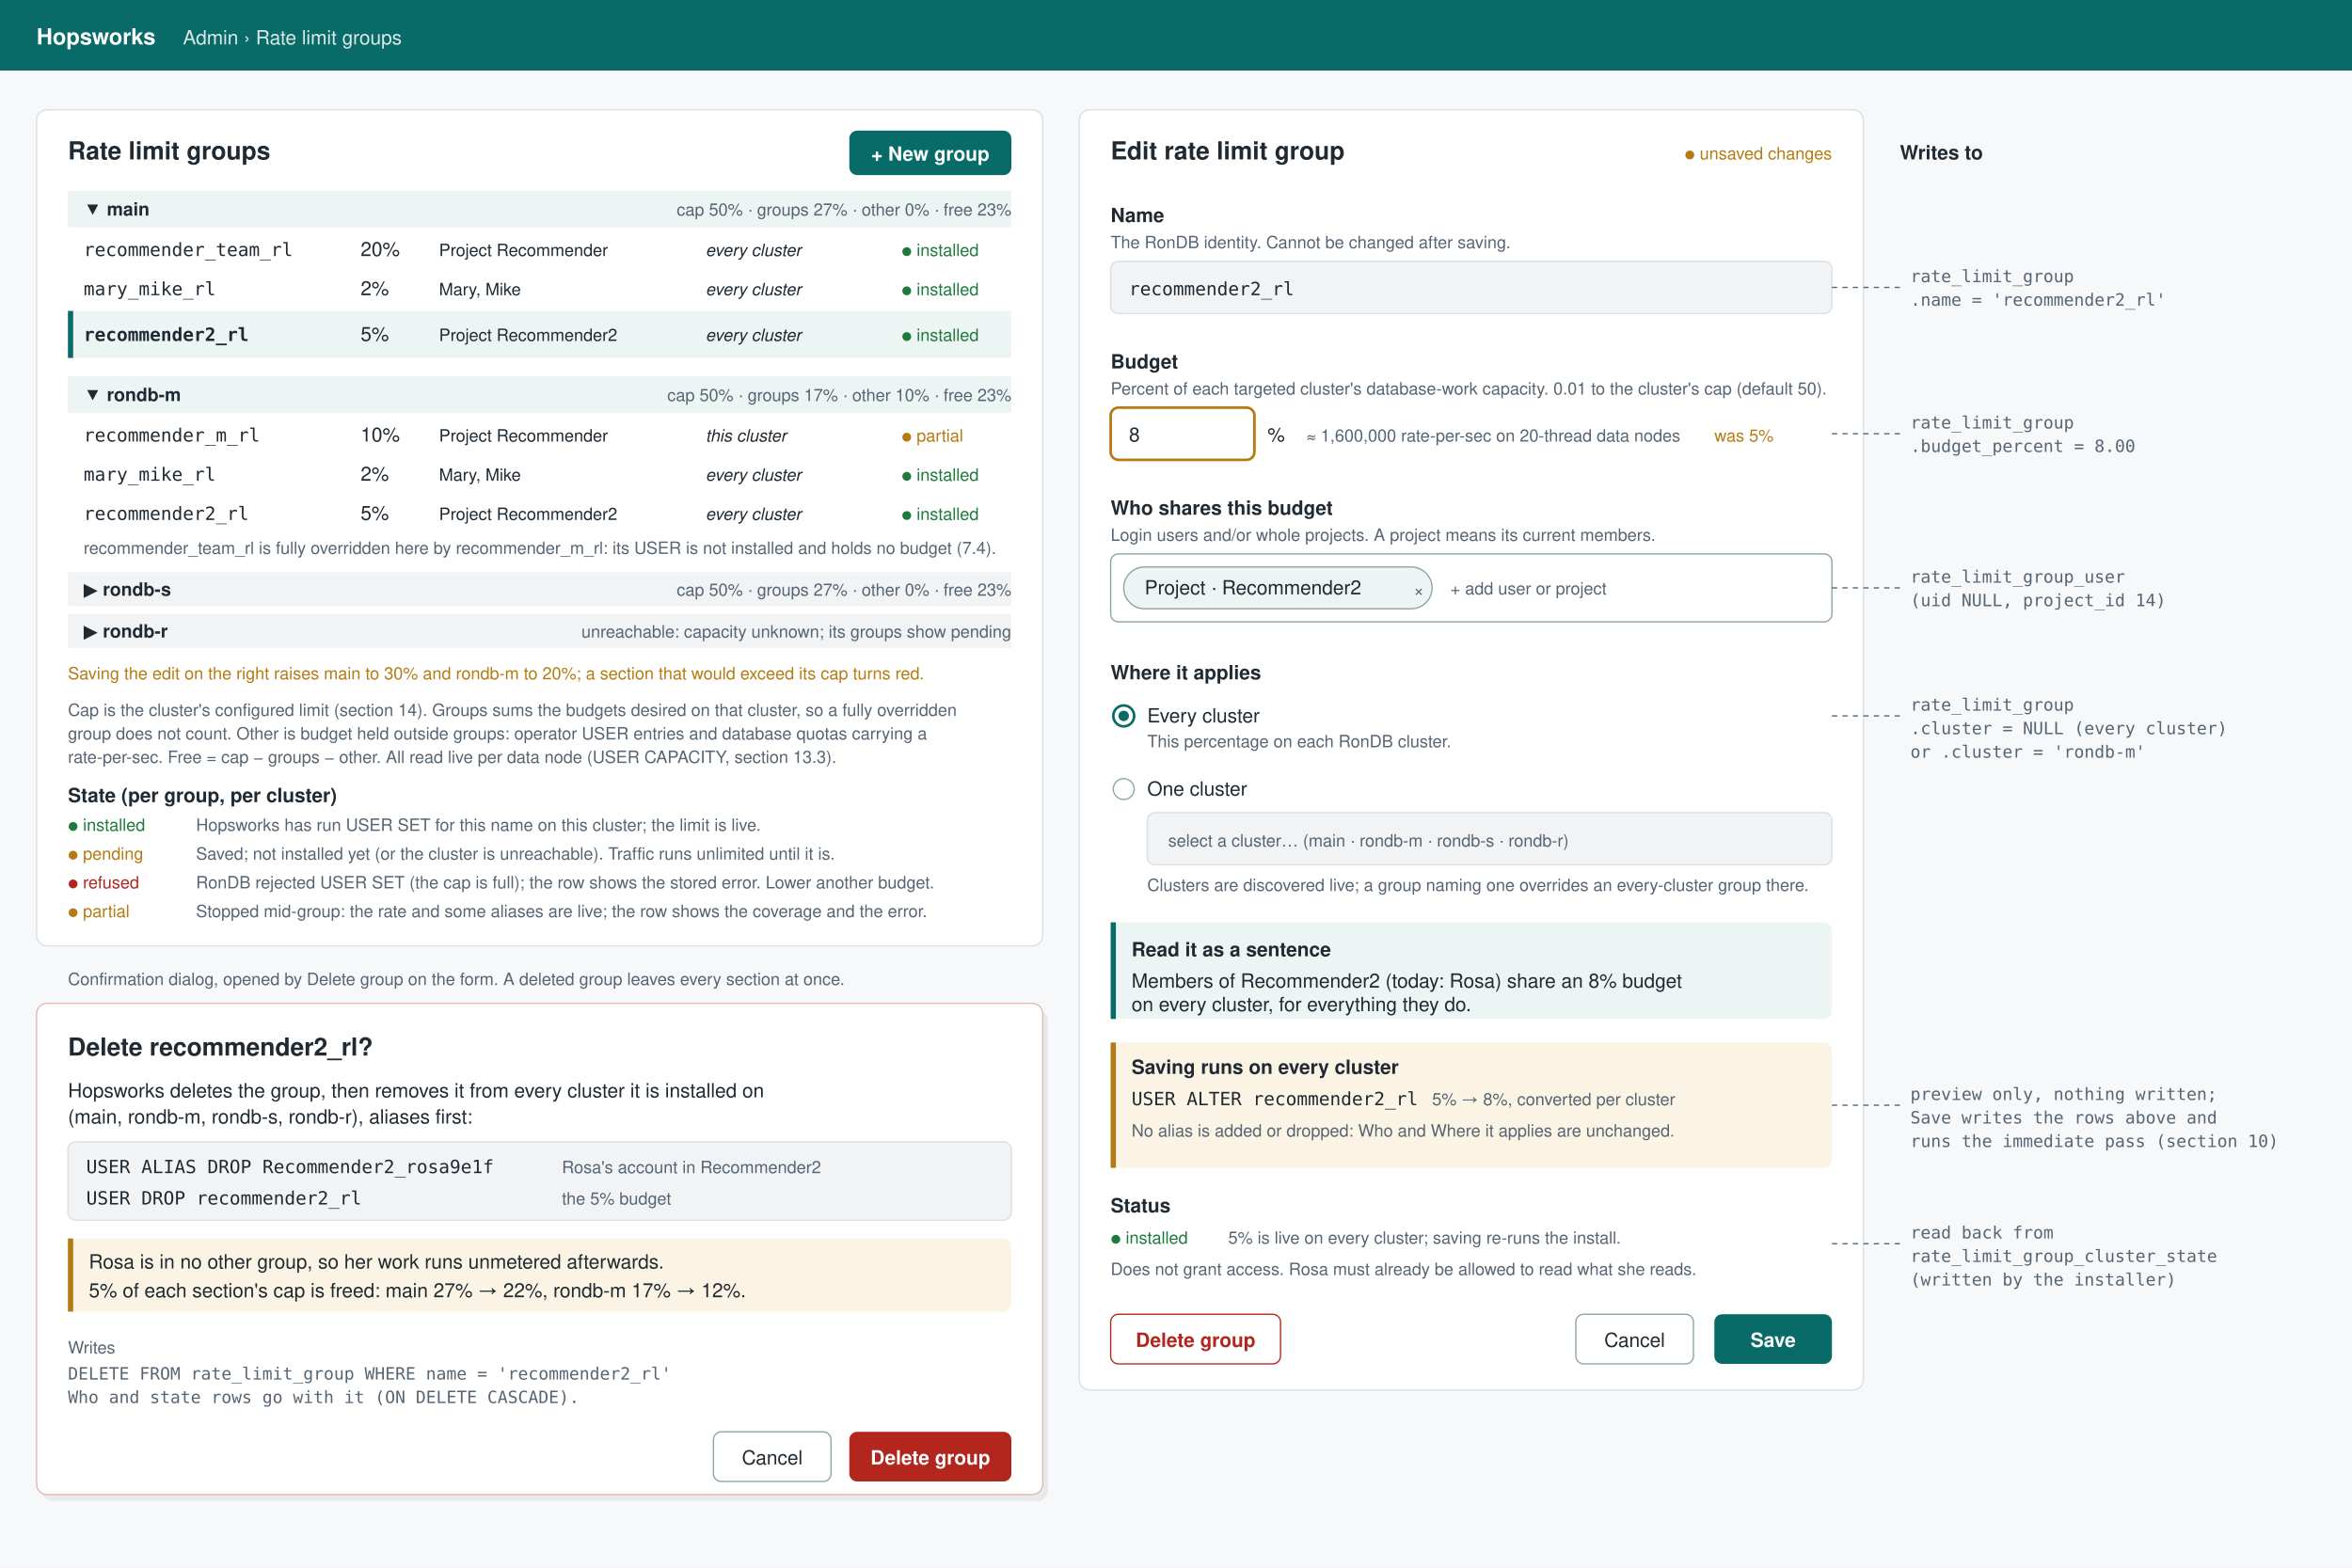
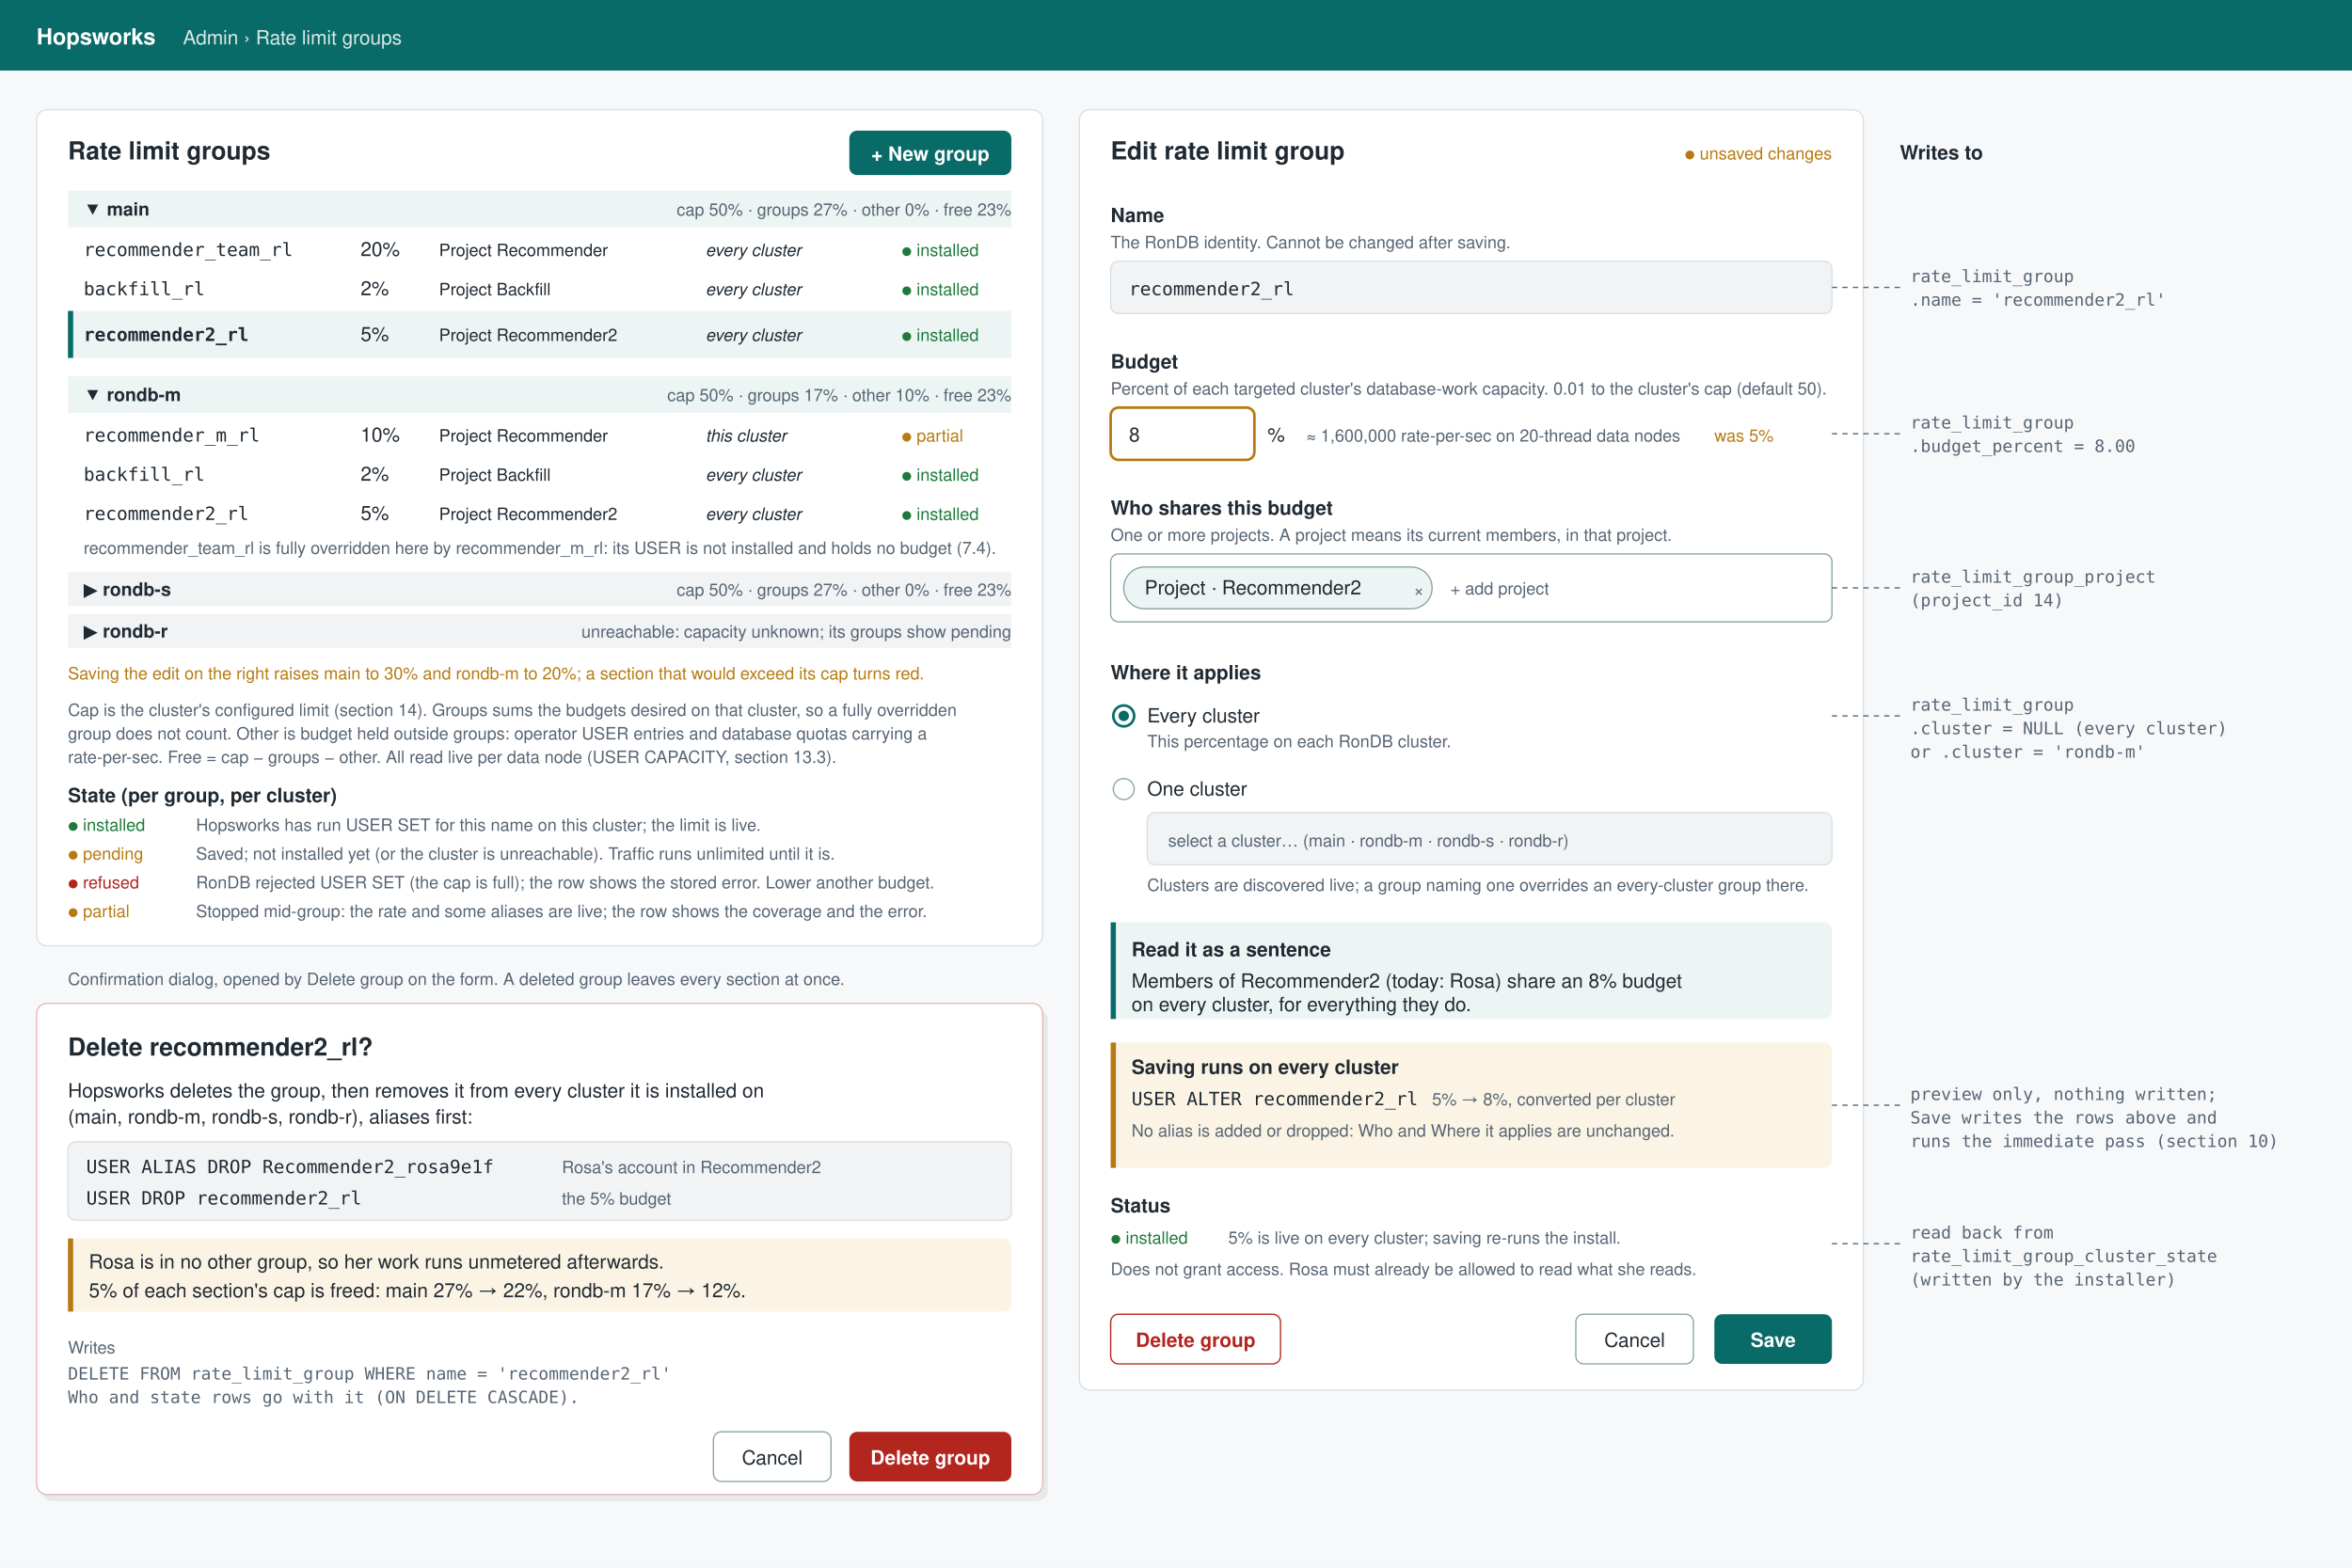
<svg xmlns="http://www.w3.org/2000/svg" width="1800" height="1200" viewBox="0 0 1800 1200" font-family="Helvetica, Arial, sans-serif" font-size="15">
  <defs>
    <style>
      .h { fill:#202a33; font-weight:700; }
      .t { fill:#202a33; }
      .m { fill:#566574; font-size:13px; }
      .c { fill:#566574; font-size:13px; font-family: Menlo, Consolas, monospace; }
      .mono { font-family: Menlo, Consolas, monospace; font-size:14px; fill:#202a33; }
      .white { fill:#fff; }
      .teal { fill:#096b67; }
      .chip { fill:#edf4f4; stroke:#8aa5a3; }
      .box { fill:#fff; stroke:#b9c7cc; }
      .input { fill:#fff; stroke:#8aa5a3; }
      .panel { fill:#fff; stroke:#d7e0e5; }
      .ok { fill:#1d7a3a; font-size:13px; }
      .pend { fill:#b67a12; font-size:13px; }
      .red { fill:#b3261e; }
      .note { fill:#fbf3e4; }
      .call { stroke:#566574; stroke-dasharray:4 4; fill:none; }
    </style>
  </defs>
  <rect width="1800" height="1200" fill="#f7f8fa" />
  <rect x="0" y="0" width="1800" height="54" fill="#096b67" />
  <text x="28" y="34" class="white" font-size="17" font-weight="700">Hopsworks</text>
  <text x="140" y="34" class="white" font-size="15" opacity="0.85">Admin  ›  Rate limit groups</text>
  <rect x="28" y="84" width="770" height="640" rx="8" class="panel" />
  <text x="52" y="122" class="h" font-size="19">Rate limit groups</text>
  <rect x="650" y="100" width="124" height="34" rx="6" class="teal" />
  <text x="712" y="123" class="white" text-anchor="middle" font-weight="700">+ New group</text>
  <rect x="52" y="146" width="722" height="28" fill="#edf4f4" />
  <text x="64" y="165" class="h" font-size="14">▼ main</text>
  <text x="774" y="165" class="m" text-anchor="end">cap 50% · groups 27% · other 0% · free 23%</text>
  <text x="64" y="196" class="mono">recommender_team_rl</text>
  <text x="276" y="196" class="t">20%</text>
  <text x="336" y="196" class="t" font-size="13">Project Recommender</text>
  <text x="540" y="196" class="t" font-size="13" font-style="italic">every cluster</text>
  <text x="690" y="196" class="ok">● installed</text>
-   <text x="64" y="226" class="mono">mary_mike_rl</text>
+   <text x="64" y="226" class="mono">backfill_rl</text>
  <text x="276" y="226" class="t">2%</text>
-   <text x="336" y="226" class="t" font-size="13">Mary, Mike</text>
+   <text x="336" y="226" class="t" font-size="13">Project Backfill</text>
  <text x="540" y="226" class="t" font-size="13" font-style="italic">every cluster</text>
  <text x="690" y="226" class="ok">● installed</text>
  <rect x="52" y="238" width="722" height="36" fill="#edf4f4" />
  <rect x="52" y="238" width="4" height="36" fill="#096b67" />
  <text x="64" y="261" class="mono" font-weight="700">recommender2_rl</text>
  <text x="276" y="261" class="t">5%</text>
  <text x="336" y="261" class="t" font-size="13">Project Recommender2</text>
  <text x="540" y="261" class="t" font-size="13" font-style="italic">every cluster</text>
  <text x="690" y="261" class="ok">● installed</text>
  <rect x="52" y="288" width="722" height="28" fill="#edf4f4" />
  <text x="64" y="307" class="h" font-size="14">▼ rondb-m</text>
  <text x="774" y="307" class="m" text-anchor="end">cap 50% · groups 17% · other 10% · free 23%</text>
  <text x="64" y="338" class="mono">recommender_m_rl</text>
  <text x="276" y="338" class="t">10%</text>
  <text x="336" y="338" class="t" font-size="13">Project Recommender</text>
  <text x="540" y="338" class="t" font-size="13" font-style="italic">this cluster</text>
  <text x="690" y="338" class="pend">● partial</text>
-   <text x="64" y="368" class="mono">mary_mike_rl</text>
+   <text x="64" y="368" class="mono">backfill_rl</text>
  <text x="276" y="368" class="t">2%</text>
-   <text x="336" y="368" class="t" font-size="13">Mary, Mike</text>
+   <text x="336" y="368" class="t" font-size="13">Project Backfill</text>
  <text x="540" y="368" class="t" font-size="13" font-style="italic">every cluster</text>
  <text x="690" y="368" class="ok">● installed</text>
  <text x="64" y="398" class="mono">recommender2_rl</text>
  <text x="276" y="398" class="t">5%</text>
  <text x="336" y="398" class="t" font-size="13">Project Recommender2</text>
  <text x="540" y="398" class="t" font-size="13" font-style="italic">every cluster</text>
  <text x="690" y="398" class="ok">● installed</text>
  <text x="64" y="424" class="m">recommender_team_rl is fully overridden here by recommender_m_rl: its USER is not installed and holds no budget (7.4).</text>
  <rect x="52" y="438" width="722" height="26" fill="#f1f3f5" />
  <text x="64" y="456" class="h" font-size="14">▶ rondb-s</text>
  <text x="774" y="456" class="m" text-anchor="end">cap 50% · groups 27% · other 0% · free 23%</text>
  <rect x="52" y="470" width="722" height="26" fill="#f1f3f5" />
  <text x="64" y="488" class="h" font-size="14">▶ rondb-r</text>
  <text x="774" y="488" class="m" text-anchor="end">unreachable: capacity unknown; its groups show pending</text>
  <text x="52" y="520" class="pend">Saving the edit on the right raises main to 30% and rondb-m to 20%; a section that would exceed its cap turns red.</text>
  <text x="52" y="548" class="m">Cap is the cluster's configured limit (section 14). Groups sums the budgets desired on that cluster, so a fully overridden</text>
  <text x="52" y="566" class="m">group does not count. Other is budget held outside groups: operator USER entries and database quotas carrying a</text>
  <text x="52" y="584" class="m">rate-per-sec. Free = cap − groups − other. All read live per data node (USER CAPACITY, section 13.3).</text>
  <text x="52" y="614" class="h">State (per group, per cluster)</text>
  <text x="52" y="636" class="ok">● installed</text>
  <text x="150" y="636" class="m">Hopsworks has run USER SET for this name on this cluster; the limit is live.</text>
  <text x="52" y="658" class="pend">● pending</text>
  <text x="150" y="658" class="m">Saved; not installed yet (or the cluster is unreachable). Traffic runs unlimited until it is.</text>
  <text x="52" y="680" fill="#b3261e" font-size="13">● refused</text>
  <text x="150" y="680" class="m">RonDB rejected USER SET (the cap is full); the row shows the stored error. Lower another budget.</text>
  <text x="52" y="702" fill="#b67a12" font-size="13">● partial</text>
  <text x="150" y="702" class="m">Stopped mid-group: the rate and some aliases are live; the row shows the coverage and the error.</text>
  <text x="52" y="754" class="m">Confirmation dialog, opened by Delete group on the form. A deleted group leaves every section at once.</text>
  <rect x="32" y="773" width="770" height="376" rx="8" fill="#000" opacity="0.06" />
  <rect x="28" y="768" width="770" height="376" rx="8" fill="#fff" stroke="#e3b7b3" />
  <text x="52" y="808" class="h" font-size="19">Delete recommender2_rl?</text>
  <text x="52" y="840" class="t">Hopsworks deletes the group, then removes it from every cluster it is installed on</text>
  <text x="52" y="860" class="t">(main, rondb-m, rondb-s, rondb-r), aliases first:</text>
  <rect x="52" y="874" width="722" height="60" rx="6" fill="#f1f3f5" stroke="#d7e0e5" />
  <text x="66" y="898" class="mono">USER ALIAS DROP Recommender2_rosa9e1f</text>
  <text x="430" y="898" class="m">Rosa's account in Recommender2</text>
  <text x="66" y="922" class="mono">USER DROP recommender2_rl</text>
  <text x="430" y="922" class="m">the 5% budget</text>
  <rect x="52" y="948" width="722" height="56" rx="6" class="note" />
  <rect x="52" y="948" width="4" height="56" fill="#b67a12" />
  <text x="68" y="971" class="t">Rosa is in no other group, so her work runs unmetered afterwards.</text>
  <text x="68" y="993" class="t">5% of each section's cap is freed: main 27% → 22%, rondb-m 17% → 12%.</text>
  <text x="52" y="1036" class="m">Writes</text>
  <text x="52" y="1056" class="c">DELETE FROM rate_limit_group WHERE name = 'recommender2_rl'</text>
  <text x="52" y="1074" class="c">Who and state rows go with it (ON DELETE CASCADE).</text>
  <rect x="546" y="1096" width="90" height="38" rx="6" fill="#fff" stroke="#8aa5a3" />
  <text x="591" y="1121" class="t" text-anchor="middle">Cancel</text>
  <rect x="650" y="1096" width="124" height="38" rx="6" class="red" />
  <text x="712" y="1121" class="white" text-anchor="middle" font-weight="700">Delete group</text>
  <rect x="826" y="84" width="600" height="980" rx="8" class="panel" />
  <text x="850" y="122" class="h" font-size="19">Edit rate limit group</text>
  <text x="1402" y="122" class="pend" text-anchor="end">● unsaved changes</text>
  <text x="850" y="170" class="h">Name</text>
  <text x="850" y="190" class="m">The RonDB identity. Cannot be changed after saving.</text>
  <rect x="850" y="200" width="552" height="40" rx="6" fill="#f1f3f5" stroke="#d7e0e5" />
  <text x="864" y="226" class="mono" fill="#566574">recommender2_rl</text>
  <text x="850" y="282" class="h">Budget</text>
  <text x="850" y="302" class="m">Percent of each targeted cluster's database-work capacity. 0.01 to the cluster's cap (default 50).</text>
  <rect x="850" y="312" width="110" height="40" rx="6" fill="#fff" stroke="#b67a12" stroke-width="2" />
  <text x="864" y="338" class="t">8</text>
  <text x="970" y="338" class="t">%</text>
  <text x="1000" y="338" class="m">≈ 1,600,000 rate-per-sec on 20-thread data nodes</text>
  <text x="1312" y="338" class="pend">was 5%</text>
  <text x="850" y="394" class="h">Who shares this budget</text>
-   <text x="850" y="414" class="m">Login users and/or whole projects. A project means its current members.</text>
+   <text x="850" y="414" class="m">One or more projects. A project means its current members, in that project.</text>
  <rect x="850" y="424" width="552" height="52" rx="6" class="input" />
  <rect x="860" y="434" width="236" height="32" rx="16" class="chip" />
  <text x="876" y="455" class="t">Project · Recommender2</text>
  <text x="1082" y="456" class="m">×</text>
-   <text x="1110" y="455" class="m">+ add user or project</text>
+   <text x="1110" y="455" class="m">+ add project</text>
  <text x="850" y="520" class="h">Where it applies</text>
  <circle cx="860" cy="548" r="8" fill="#fff" stroke="#096b67" stroke-width="2" />
  <circle cx="860" cy="548" r="4" fill="#096b67" />
  <text x="878" y="553" class="t">Every cluster</text>
  <text x="878" y="572" class="m">This percentage on each RonDB cluster.</text>
  <circle cx="860" cy="604" r="8" fill="#fff" stroke="#8aa5a3" />
  <text x="878" y="609" class="t">One cluster</text>
  <rect x="878" y="622" width="524" height="40" rx="6" fill="#f1f3f5" stroke="#d7e0e5" />
  <text x="894" y="648" class="m">select a cluster…   (main · rondb-m · rondb-s · rondb-r)</text>
  <text x="878" y="682" class="m">Clusters are discovered live; a group naming one overrides an every-cluster group there.</text>
  <rect x="850" y="706" width="552" height="74" rx="6" fill="#edf4f4" />
  <rect x="850" y="706" width="4" height="74" fill="#096b67" />
  <text x="866" y="732" class="h">Read it as a sentence</text>
  <text x="866" y="756" class="t">Members of Recommender2 (today: Rosa) share an 8% budget</text>
  <text x="866" y="774" class="t">on every cluster, for everything they do.</text>
  <rect x="850" y="798" width="552" height="96" rx="6" class="note" />
  <rect x="850" y="798" width="4" height="96" fill="#b67a12" />
  <text x="866" y="822" class="h">Saving runs on every cluster</text>
  <text x="866" y="846" class="mono">USER ALTER recommender2_rl</text>
  <text x="1096" y="846" class="m">5% → 8%, converted per cluster</text>
  <text x="866" y="870" class="m">No alias is added or dropped: Who and Where it applies are unchanged.</text>
  <text x="850" y="928" class="h">Status</text>
  <text x="850" y="952" class="ok">● installed</text>
  <text x="940" y="952" class="m">5% is live on every cluster; saving re-runs the install.</text>
  <text x="850" y="976" class="m">Does not grant access. Rosa must already be allowed to read what she reads.</text>
  <rect x="850" y="1006" width="130" height="38" rx="6" fill="#fff" stroke="#b3261e" />
  <text x="915" y="1031" fill="#b3261e" text-anchor="middle" font-weight="700">Delete group</text>
  <rect x="1206" y="1006" width="90" height="38" rx="6" fill="#fff" stroke="#8aa5a3" />
  <text x="1251" y="1031" class="t" text-anchor="middle">Cancel</text>
  <rect x="1312" y="1006" width="90" height="38" rx="6" class="teal" />
  <text x="1357" y="1031" class="white" text-anchor="middle" font-weight="700">Save</text>
  <text x="1454" y="122" class="h" font-size="15">Writes to</text>
  <line x1="1402" y1="220" x2="1454" y2="220" class="call" />
  <text x="1462" y="216" class="c">rate_limit_group</text>
  <text x="1462" y="234" class="c">  .name = 'recommender2_rl'</text>
  <line x1="1402" y1="332" x2="1454" y2="332" class="call" />
  <text x="1462" y="328" class="c">rate_limit_group</text>
  <text x="1462" y="346" class="c">  .budget_percent = 8.00</text>
  <line x1="1402" y1="450" x2="1454" y2="450" class="call" />
-   <text x="1462" y="446" class="c">rate_limit_group_user</text>
-   <text x="1462" y="464" class="c">  (uid NULL, project_id 14)</text>
+   <text x="1462" y="446" class="c">rate_limit_group_project</text>
+   <text x="1462" y="464" class="c">  (project_id 14)</text>
  <line x1="1402" y1="548" x2="1454" y2="548" class="call" />
  <text x="1462" y="544" class="c">rate_limit_group</text>
  <text x="1462" y="562" class="c">  .cluster = NULL   (every cluster)</text>
  <text x="1462" y="580" class="c">  or .cluster = 'rondb-m'</text>
  <line x1="1402" y1="846" x2="1454" y2="846" class="call" />
  <text x="1462" y="842" class="c">preview only, nothing written;</text>
  <text x="1462" y="860" class="c">Save writes the rows above and</text>
  <text x="1462" y="878" class="c">runs the immediate pass (section 10)</text>
  <line x1="1402" y1="952" x2="1454" y2="952" class="call" />
  <text x="1462" y="948" class="c">read back from</text>
  <text x="1462" y="966" class="c">  rate_limit_group_cluster_state</text>
  <text x="1462" y="984" class="c">  (written by the installer)</text>
</svg>
